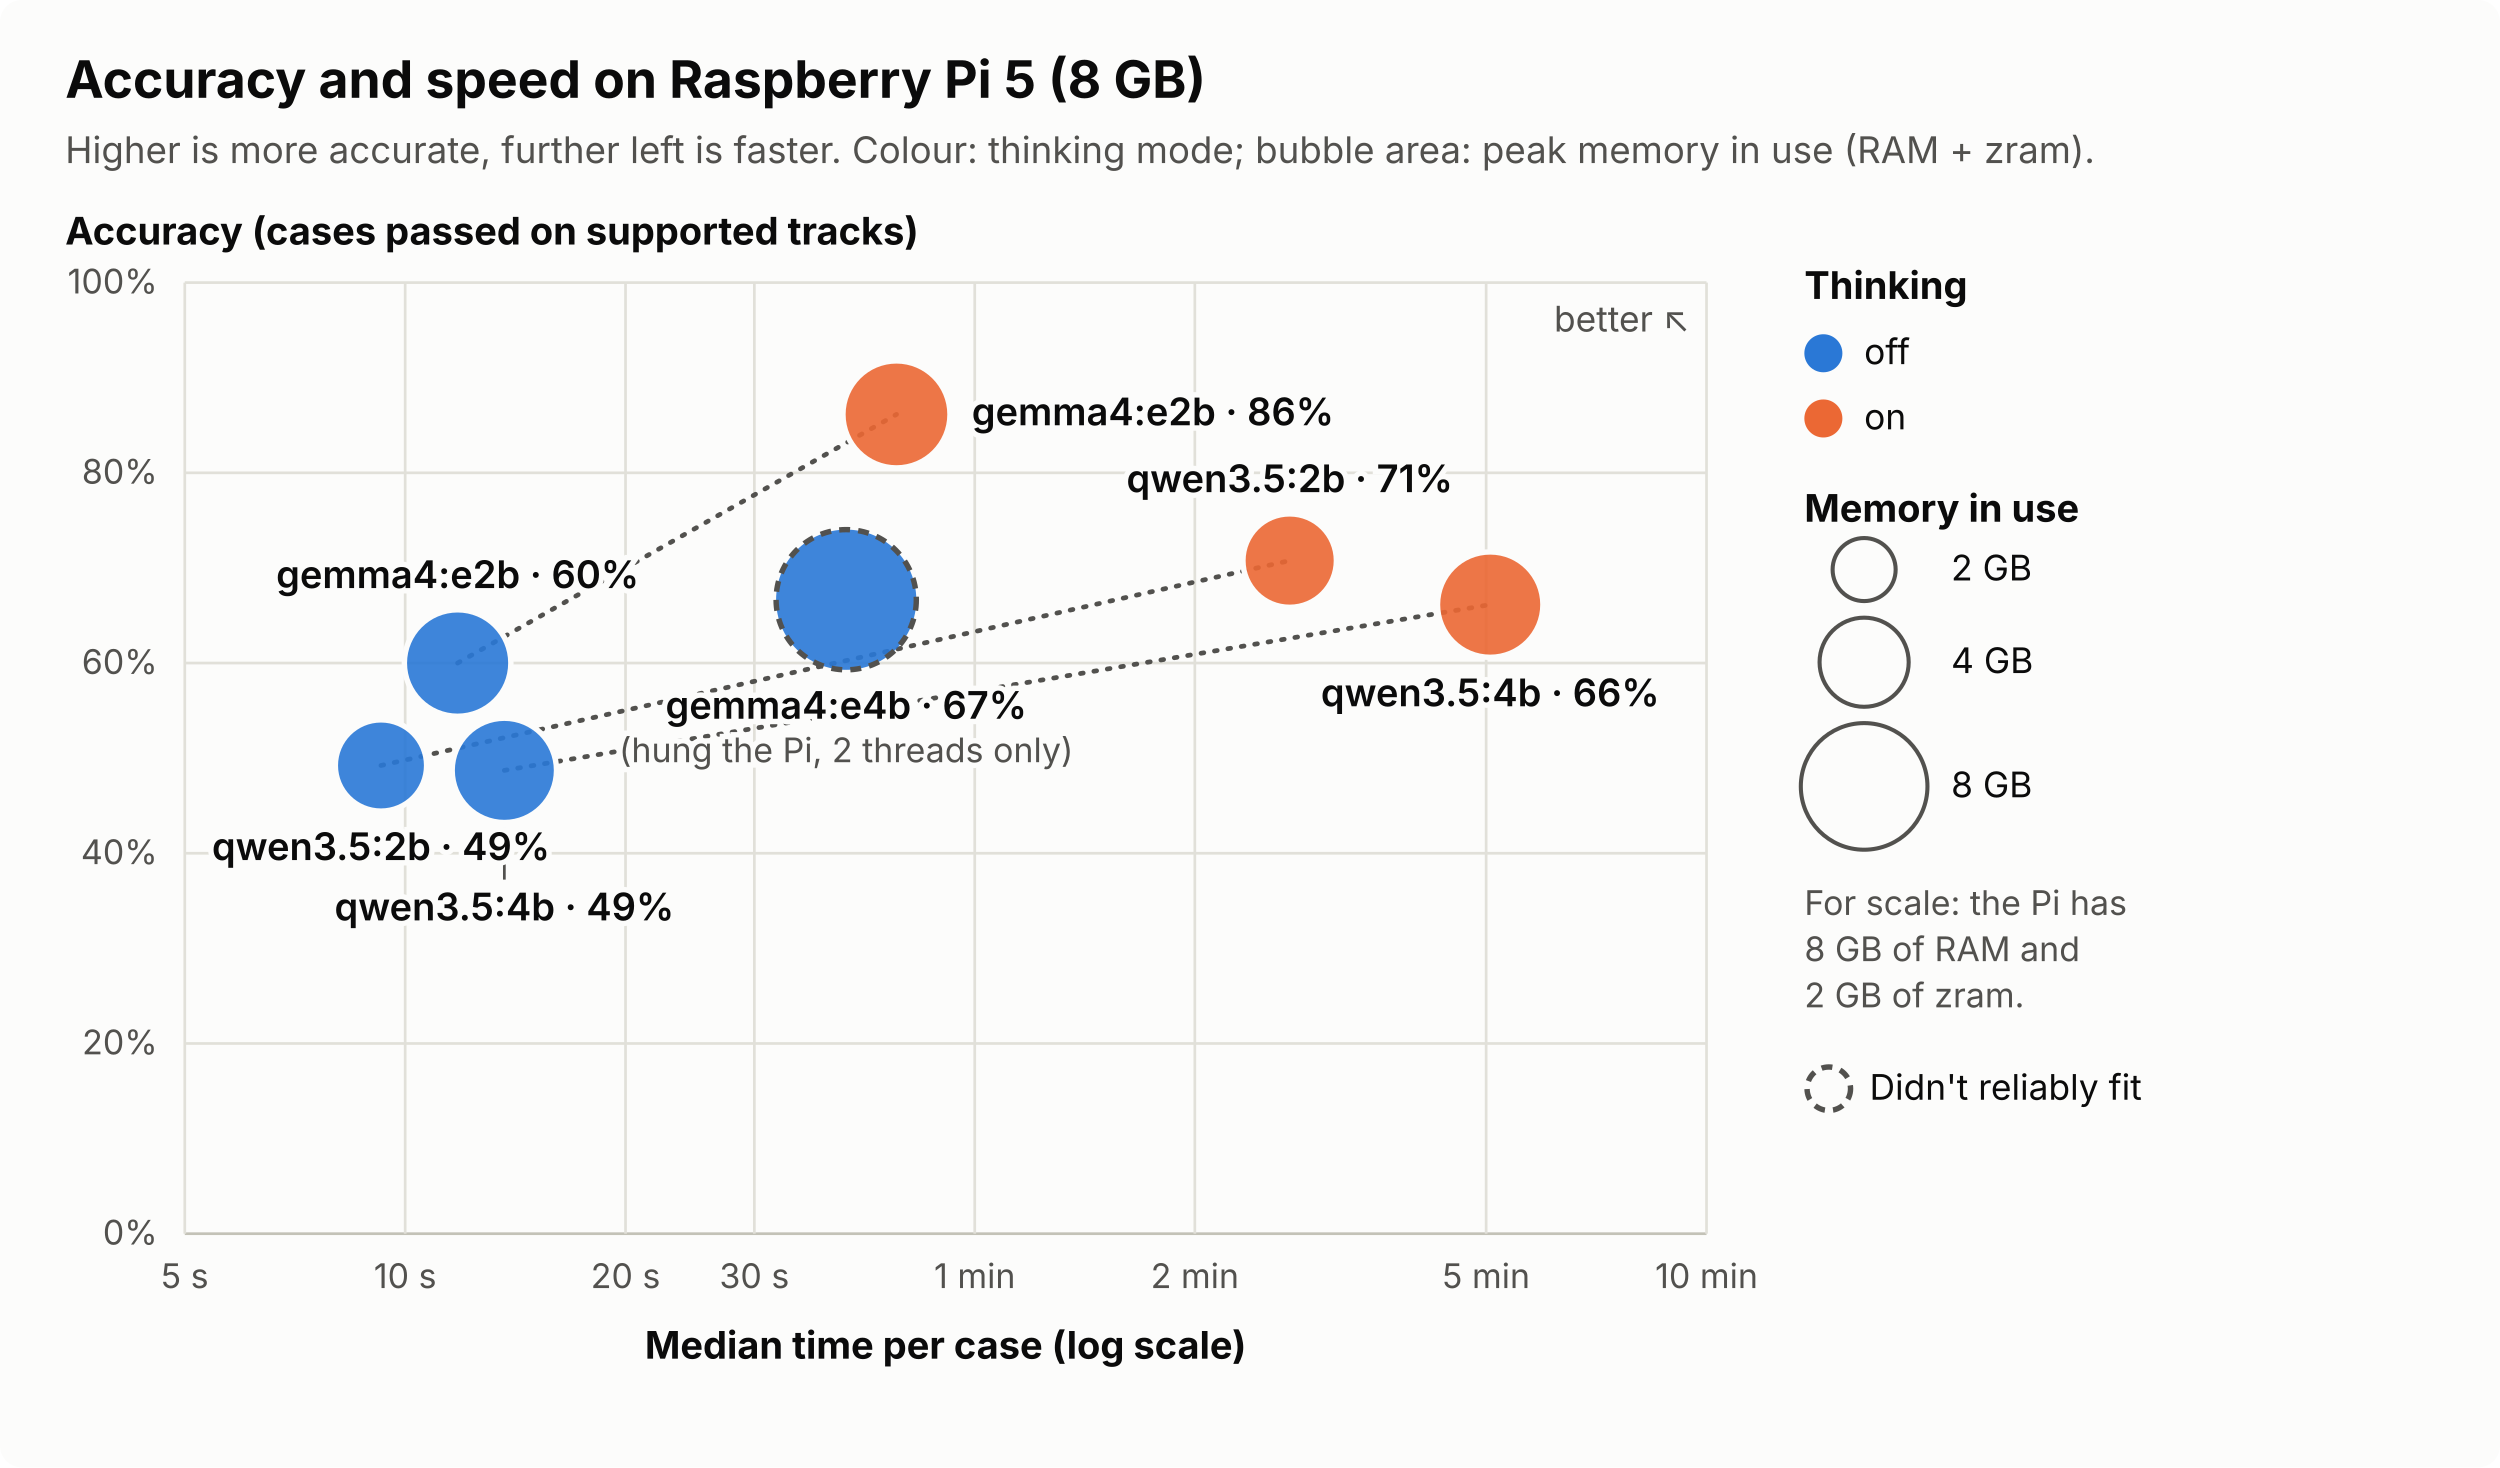
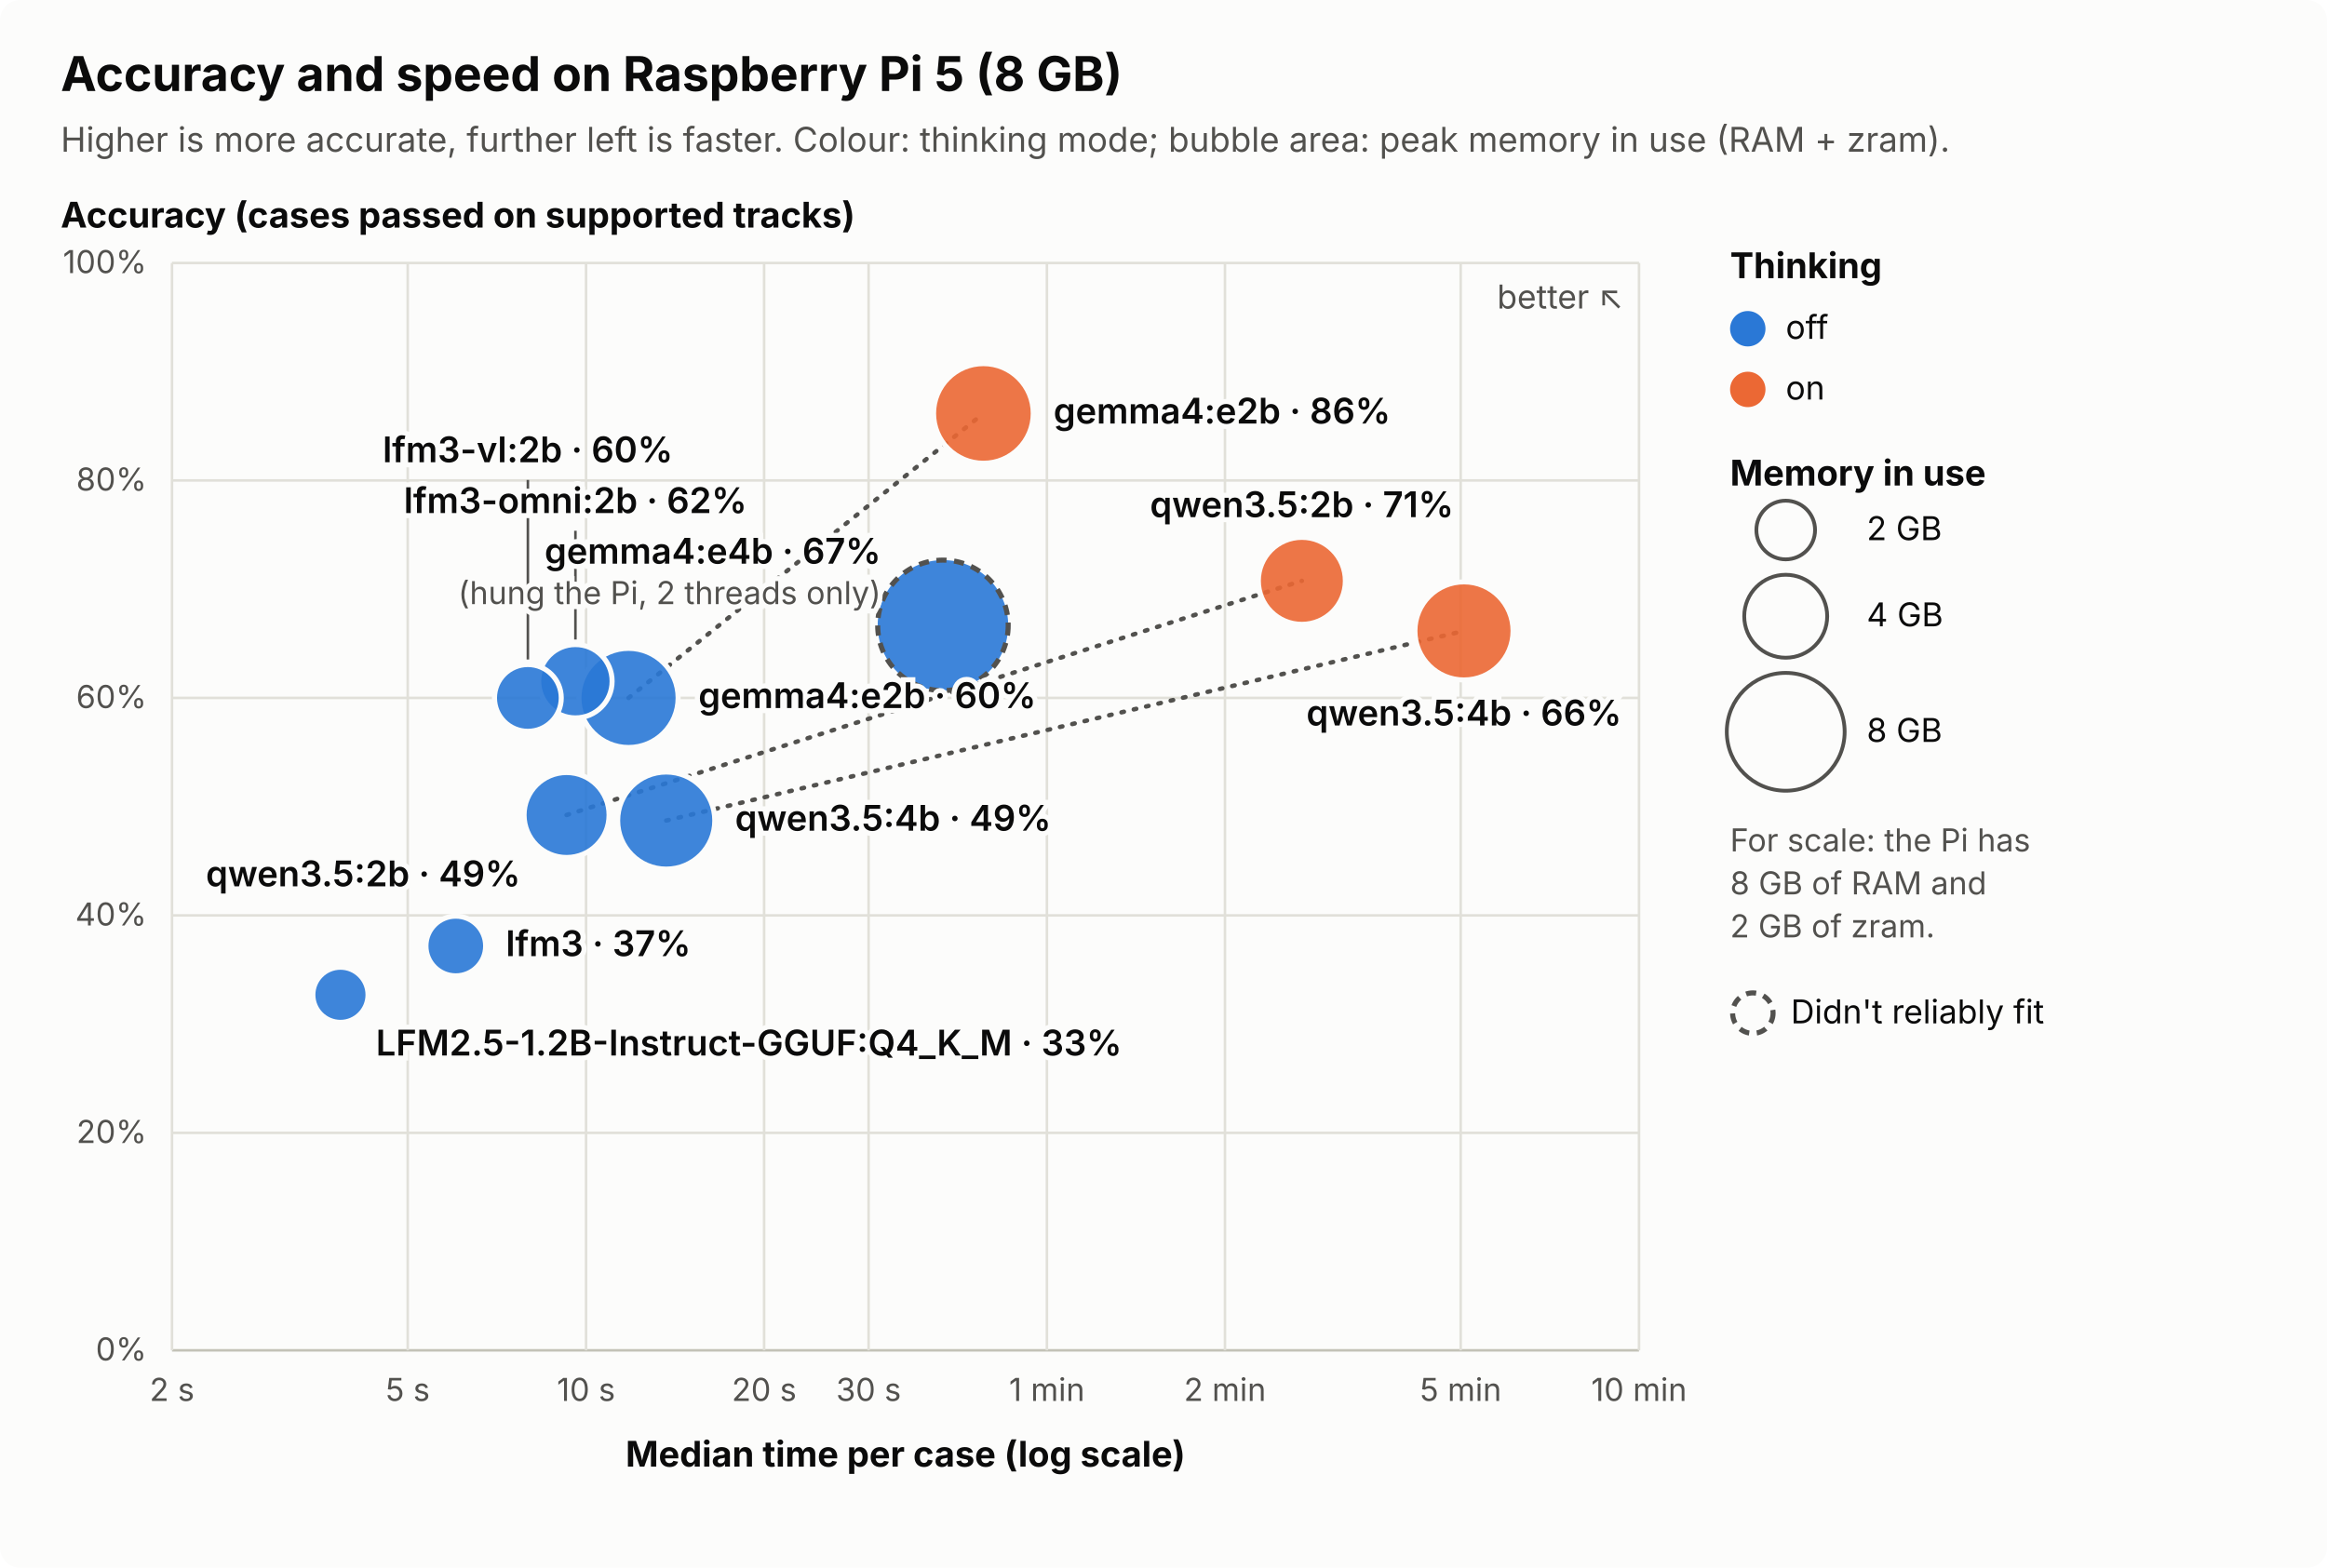
- <svg xmlns="http://www.w3.org/2000/svg" width="920" height="540" viewBox="0 0 920 540" role="img" aria-label="Accuracy and speed on Raspberry Pi 5 (8 GB)">
-   <rect width="920" height="540" rx="8" fill="#fcfcfb" />
+ <svg xmlns="http://www.w3.org/2000/svg" width="920" height="620" viewBox="0 0 920 620" role="img" aria-label="Accuracy and speed on Raspberry Pi 5 (8 GB)">
+   <rect width="920" height="620" rx="8" fill="#fcfcfb" />
  <text x="24.0" y="36.0" font-size="19" font-weight="700" text-anchor="start" fill="#0b0b0b" font-family="system-ui, -apple-system, Segoe UI, sans-serif">Accuracy and speed on Raspberry Pi 5 (8 GB)</text>
  <text x="24.0" y="60.0" font-size="13.5" font-weight="normal" text-anchor="start" fill="#52514e" font-family="system-ui, -apple-system, Segoe UI, sans-serif">Higher is more accurate, further left is faster. Colour: thinking mode; bubble area: peak memory in use (RAM + zram).</text>
-   <line x1="68" x2="628" y1="454.0" y2="454.0" stroke="#c3c2b7" stroke-width="1" />
-   <text x="58.0" y="458.0" font-size="12.5" font-weight="normal" text-anchor="end" fill="#52514e" font-family="system-ui, -apple-system, Segoe UI, sans-serif">0%</text>
-   <line x1="68" x2="628" y1="384.0" y2="384.0" stroke="#e1e0d9" stroke-width="1" />
-   <text x="58.0" y="388.0" font-size="12.5" font-weight="normal" text-anchor="end" fill="#52514e" font-family="system-ui, -apple-system, Segoe UI, sans-serif">20%</text>
-   <line x1="68" x2="628" y1="314.0" y2="314.0" stroke="#e1e0d9" stroke-width="1" />
-   <text x="58.0" y="318.0" font-size="12.5" font-weight="normal" text-anchor="end" fill="#52514e" font-family="system-ui, -apple-system, Segoe UI, sans-serif">40%</text>
-   <line x1="68" x2="628" y1="244.0" y2="244.0" stroke="#e1e0d9" stroke-width="1" />
-   <text x="58.0" y="248.0" font-size="12.5" font-weight="normal" text-anchor="end" fill="#52514e" font-family="system-ui, -apple-system, Segoe UI, sans-serif">60%</text>
-   <line x1="68" x2="628" y1="174.0" y2="174.0" stroke="#e1e0d9" stroke-width="1" />
-   <text x="58.0" y="178.0" font-size="12.5" font-weight="normal" text-anchor="end" fill="#52514e" font-family="system-ui, -apple-system, Segoe UI, sans-serif">80%</text>
-   <line x1="68" x2="628" y1="104.0" y2="104.0" stroke="#e1e0d9" stroke-width="1" />
+   <line x1="68" x2="648" y1="534.0" y2="534.0" stroke="#c3c2b7" stroke-width="1" />
+   <text x="58.0" y="538.0" font-size="12.5" font-weight="normal" text-anchor="end" fill="#52514e" font-family="system-ui, -apple-system, Segoe UI, sans-serif">0%</text>
+   <line x1="68" x2="648" y1="448.0" y2="448.0" stroke="#e1e0d9" stroke-width="1" />
+   <text x="58.0" y="452.0" font-size="12.5" font-weight="normal" text-anchor="end" fill="#52514e" font-family="system-ui, -apple-system, Segoe UI, sans-serif">20%</text>
+   <line x1="68" x2="648" y1="362.0" y2="362.0" stroke="#e1e0d9" stroke-width="1" />
+   <text x="58.0" y="366.0" font-size="12.5" font-weight="normal" text-anchor="end" fill="#52514e" font-family="system-ui, -apple-system, Segoe UI, sans-serif">40%</text>
+   <line x1="68" x2="648" y1="276.0" y2="276.0" stroke="#e1e0d9" stroke-width="1" />
+   <text x="58.0" y="280.0" font-size="12.5" font-weight="normal" text-anchor="end" fill="#52514e" font-family="system-ui, -apple-system, Segoe UI, sans-serif">60%</text>
+   <line x1="68" x2="648" y1="190.0" y2="190.0" stroke="#e1e0d9" stroke-width="1" />
+   <text x="58.0" y="194.0" font-size="12.5" font-weight="normal" text-anchor="end" fill="#52514e" font-family="system-ui, -apple-system, Segoe UI, sans-serif">80%</text>
+   <line x1="68" x2="648" y1="104.0" y2="104.0" stroke="#e1e0d9" stroke-width="1" />
  <text x="58.0" y="108.0" font-size="12.5" font-weight="normal" text-anchor="end" fill="#52514e" font-family="system-ui, -apple-system, Segoe UI, sans-serif">100%</text>
-   <line x1="68.0" x2="68.0" y1="104" y2="454" stroke="#e1e0d9" stroke-width="1" />
-   <text x="68.0" y="474.0" font-size="12.5" font-weight="normal" text-anchor="middle" fill="#52514e" font-family="system-ui, -apple-system, Segoe UI, sans-serif">5 s</text>
-   <line x1="149.1" x2="149.1" y1="104" y2="454" stroke="#e1e0d9" stroke-width="1" />
-   <text x="149.1" y="474.0" font-size="12.5" font-weight="normal" text-anchor="middle" fill="#52514e" font-family="system-ui, -apple-system, Segoe UI, sans-serif">10 s</text>
-   <line x1="230.2" x2="230.2" y1="104" y2="454" stroke="#e1e0d9" stroke-width="1" />
-   <text x="230.2" y="474.0" font-size="12.5" font-weight="normal" text-anchor="middle" fill="#52514e" font-family="system-ui, -apple-system, Segoe UI, sans-serif">20 s</text>
-   <line x1="277.6" x2="277.6" y1="104" y2="454" stroke="#e1e0d9" stroke-width="1" />
-   <text x="277.6" y="474.0" font-size="12.5" font-weight="normal" text-anchor="middle" fill="#52514e" font-family="system-ui, -apple-system, Segoe UI, sans-serif">30 s</text>
-   <line x1="358.7" x2="358.7" y1="104" y2="454" stroke="#e1e0d9" stroke-width="1" />
-   <text x="358.7" y="474.0" font-size="12.5" font-weight="normal" text-anchor="middle" fill="#52514e" font-family="system-ui, -apple-system, Segoe UI, sans-serif">1 min</text>
-   <line x1="439.7" x2="439.7" y1="104" y2="454" stroke="#e1e0d9" stroke-width="1" />
-   <text x="439.7" y="474.0" font-size="12.5" font-weight="normal" text-anchor="middle" fill="#52514e" font-family="system-ui, -apple-system, Segoe UI, sans-serif">2 min</text>
-   <line x1="546.9" x2="546.9" y1="104" y2="454" stroke="#e1e0d9" stroke-width="1" />
-   <text x="546.9" y="474.0" font-size="12.5" font-weight="normal" text-anchor="middle" fill="#52514e" font-family="system-ui, -apple-system, Segoe UI, sans-serif">5 min</text>
-   <line x1="628.0" x2="628.0" y1="104" y2="454" stroke="#e1e0d9" stroke-width="1" />
-   <text x="628.0" y="474.0" font-size="12.5" font-weight="normal" text-anchor="middle" fill="#52514e" font-family="system-ui, -apple-system, Segoe UI, sans-serif">10 min</text>
-   <text x="348.0" y="500.0" font-size="14" font-weight="700" text-anchor="middle" fill="#0b0b0b" font-family="system-ui, -apple-system, Segoe UI, sans-serif">Median time per case (log scale)</text>
+   <line x1="68.0" x2="68.0" y1="104" y2="534" stroke="#e1e0d9" stroke-width="1" />
+   <text x="68.0" y="554.0" font-size="12.5" font-weight="normal" text-anchor="middle" fill="#52514e" font-family="system-ui, -apple-system, Segoe UI, sans-serif">2 s</text>
+   <line x1="161.2" x2="161.2" y1="104" y2="534" stroke="#e1e0d9" stroke-width="1" />
+   <text x="161.2" y="554.0" font-size="12.5" font-weight="normal" text-anchor="middle" fill="#52514e" font-family="system-ui, -apple-system, Segoe UI, sans-serif">5 s</text>
+   <line x1="231.7" x2="231.7" y1="104" y2="534" stroke="#e1e0d9" stroke-width="1" />
+   <text x="231.7" y="554.0" font-size="12.5" font-weight="normal" text-anchor="middle" fill="#52514e" font-family="system-ui, -apple-system, Segoe UI, sans-serif">10 s</text>
+   <line x1="302.1" x2="302.1" y1="104" y2="534" stroke="#e1e0d9" stroke-width="1" />
+   <text x="302.1" y="554.0" font-size="12.5" font-weight="normal" text-anchor="middle" fill="#52514e" font-family="system-ui, -apple-system, Segoe UI, sans-serif">20 s</text>
+   <line x1="343.4" x2="343.4" y1="104" y2="534" stroke="#e1e0d9" stroke-width="1" />
+   <text x="343.4" y="554.0" font-size="12.5" font-weight="normal" text-anchor="middle" fill="#52514e" font-family="system-ui, -apple-system, Segoe UI, sans-serif">30 s</text>
+   <line x1="413.9" x2="413.9" y1="104" y2="534" stroke="#e1e0d9" stroke-width="1" />
+   <text x="413.9" y="554.0" font-size="12.5" font-weight="normal" text-anchor="middle" fill="#52514e" font-family="system-ui, -apple-system, Segoe UI, sans-serif">1 min</text>
+   <line x1="484.3" x2="484.3" y1="104" y2="534" stroke="#e1e0d9" stroke-width="1" />
+   <text x="484.3" y="554.0" font-size="12.5" font-weight="normal" text-anchor="middle" fill="#52514e" font-family="system-ui, -apple-system, Segoe UI, sans-serif">2 min</text>
+   <line x1="577.5" x2="577.5" y1="104" y2="534" stroke="#e1e0d9" stroke-width="1" />
+   <text x="577.5" y="554.0" font-size="12.5" font-weight="normal" text-anchor="middle" fill="#52514e" font-family="system-ui, -apple-system, Segoe UI, sans-serif">5 min</text>
+   <line x1="648.0" x2="648.0" y1="104" y2="534" stroke="#e1e0d9" stroke-width="1" />
+   <text x="648.0" y="554.0" font-size="12.5" font-weight="normal" text-anchor="middle" fill="#52514e" font-family="system-ui, -apple-system, Segoe UI, sans-serif">10 min</text>
+   <text x="358.0" y="580.0" font-size="14" font-weight="700" text-anchor="middle" fill="#0b0b0b" font-family="system-ui, -apple-system, Segoe UI, sans-serif">Median time per case (log scale)</text>
  <text x="24.0" y="90.0" font-size="14" font-weight="700" text-anchor="start" fill="#0b0b0b" font-family="system-ui, -apple-system, Segoe UI, sans-serif">Accuracy (cases passed on supported tracks)</text>
-   <text x="622.0" y="122.0" font-size="13" font-weight="normal" text-anchor="end" fill="#52514e" font-family="system-ui, -apple-system, Segoe UI, sans-serif">better ↖</text>
-   <line x1="168.4" y1="244.0" x2="329.9" y2="152.5" stroke="#52514e" stroke-width="1.75" stroke-dasharray="1 4" stroke-linecap="round" />
-   <line x1="140.2" y1="281.7" x2="474.6" y2="206.3" stroke="#52514e" stroke-width="1.75" stroke-dasharray="1 4" stroke-linecap="round" />
-   <line x1="185.6" y1="283.5" x2="548.4" y2="222.5" stroke="#52514e" stroke-width="1.75" stroke-dasharray="1 4" stroke-linecap="round" />
-   <circle cx="311.4" cy="220.7" r="25.8" fill="#2a78d6" fill-opacity="0.9" stroke="#52514e" stroke-width="2" stroke-dasharray="4 3" />
-   <circle cx="329.9" cy="152.5" r="19.7" fill="#eb6834" fill-opacity="0.9" stroke="#fcfcfb" stroke-width="2" />
-   <circle cx="168.4" cy="244.0" r="19.6" fill="#2a78d6" fill-opacity="0.9" stroke="#fcfcfb" stroke-width="2" />
-   <circle cx="548.4" cy="222.5" r="19.4" fill="#eb6834" fill-opacity="0.9" stroke="#fcfcfb" stroke-width="2" />
-   <circle cx="185.6" cy="283.5" r="19.2" fill="#2a78d6" fill-opacity="0.9" stroke="#fcfcfb" stroke-width="2" />
-   <circle cx="474.6" cy="206.3" r="17.2" fill="#eb6834" fill-opacity="0.9" stroke="#fcfcfb" stroke-width="2" />
-   <circle cx="140.2" cy="281.7" r="16.8" fill="#2a78d6" fill-opacity="0.9" stroke="#fcfcfb" stroke-width="2" />
-   <line x1="185.6" y1="304.7" x2="185.6" y2="323.7" stroke="#52514e" stroke-width="1" />
-   <text x="357.6" y="156.5" font-size="14" font-weight="600" text-anchor="start" fill="#0b0b0b" stroke="#fcfcfb" stroke-width="4" paint-order="stroke" font-family="system-ui, -apple-system, Segoe UI, sans-serif">gemma4:e2b · 86%</text>
-   <text x="474.6" y="181.1" font-size="14" font-weight="600" text-anchor="middle" fill="#0b0b0b" stroke="#fcfcfb" stroke-width="4" paint-order="stroke" font-family="system-ui, -apple-system, Segoe UI, sans-serif">qwen3.5:2b · 71%</text>
-   <text x="311.4" y="264.5" font-size="14" font-weight="600" text-anchor="middle" fill="#0b0b0b" stroke="#fcfcfb" stroke-width="4" paint-order="stroke" font-family="system-ui, -apple-system, Segoe UI, sans-serif">gemma4:e4b · 67%</text>
-   <text x="311.4" y="280.5" font-size="12.5" font-weight="normal" text-anchor="middle" fill="#52514e" stroke="#fcfcfb" stroke-width="4" paint-order="stroke" font-family="system-ui, -apple-system, Segoe UI, sans-serif">(hung the Pi, 2 threads only)</text>
-   <text x="548.4" y="259.9" font-size="14" font-weight="600" text-anchor="middle" fill="#0b0b0b" stroke="#fcfcfb" stroke-width="4" paint-order="stroke" font-family="system-ui, -apple-system, Segoe UI, sans-serif">qwen3.5:4b · 66%</text>
-   <text x="168.4" y="216.4" font-size="14" font-weight="600" text-anchor="middle" fill="#0b0b0b" stroke="#fcfcfb" stroke-width="4" paint-order="stroke" font-family="system-ui, -apple-system, Segoe UI, sans-serif">gemma4:e2b · 60%</text>
-   <text x="140.2" y="316.5" font-size="14" font-weight="600" text-anchor="middle" fill="#0b0b0b" stroke="#fcfcfb" stroke-width="4" paint-order="stroke" font-family="system-ui, -apple-system, Segoe UI, sans-serif">qwen3.5:2b · 49%</text>
-   <text x="185.6" y="338.7" font-size="14" font-weight="600" text-anchor="middle" fill="#0b0b0b" stroke="#fcfcfb" stroke-width="4" paint-order="stroke" font-family="system-ui, -apple-system, Segoe UI, sans-serif">qwen3.5:4b · 49%</text>
-   <text x="664.0" y="110.0" font-size="14" font-weight="700" text-anchor="start" fill="#0b0b0b" font-family="system-ui, -apple-system, Segoe UI, sans-serif">Thinking</text>
-   <circle cx="671" cy="130" r="7" fill="#2a78d6" />
-   <text x="686.0" y="134.0" font-size="13" font-weight="normal" text-anchor="start" fill="#0b0b0b" font-family="system-ui, -apple-system, Segoe UI, sans-serif">off</text>
-   <circle cx="671" cy="154" r="7" fill="#eb6834" />
-   <text x="686.0" y="158.0" font-size="13" font-weight="normal" text-anchor="start" fill="#0b0b0b" font-family="system-ui, -apple-system, Segoe UI, sans-serif">on</text>
-   <text x="664.0" y="192.0" font-size="14" font-weight="700" text-anchor="start" fill="#0b0b0b" font-family="system-ui, -apple-system, Segoe UI, sans-serif">Memory in use</text>
-   <circle cx="686" cy="209.6" r="11.6" fill="none" stroke="#52514e" stroke-width="1.5" />
-   <text x="718.0" y="213.6" font-size="13" font-weight="normal" text-anchor="start" fill="#0b0b0b" font-family="system-ui, -apple-system, Segoe UI, sans-serif">2 GB</text>
-   <circle cx="686" cy="243.7" r="16.4" fill="none" stroke="#52514e" stroke-width="1.5" />
-   <text x="718.0" y="247.7" font-size="13" font-weight="normal" text-anchor="start" fill="#0b0b0b" font-family="system-ui, -apple-system, Segoe UI, sans-serif">4 GB</text>
-   <circle cx="686" cy="289.4" r="23.3" fill="none" stroke="#52514e" stroke-width="1.5" />
-   <text x="718.0" y="293.4" font-size="13" font-weight="normal" text-anchor="start" fill="#0b0b0b" font-family="system-ui, -apple-system, Segoe UI, sans-serif">8 GB</text>
-   <text x="664.0" y="336.7" font-size="12.5" font-weight="normal" text-anchor="start" fill="#52514e" font-family="system-ui, -apple-system, Segoe UI, sans-serif">For scale: the Pi has</text>
-   <text x="664.0" y="353.7" font-size="12.5" font-weight="normal" text-anchor="start" fill="#52514e" font-family="system-ui, -apple-system, Segoe UI, sans-serif">8 GB of RAM and</text>
-   <text x="664.0" y="370.7" font-size="12.5" font-weight="normal" text-anchor="start" fill="#52514e" font-family="system-ui, -apple-system, Segoe UI, sans-serif">2 GB of zram.</text>
-   <circle cx="673" cy="400.653" r="8" fill="none" stroke="#52514e" stroke-width="2" stroke-dasharray="4 3" />
-   <text x="688.0" y="404.7" font-size="13" font-weight="normal" text-anchor="start" fill="#0b0b0b" font-family="system-ui, -apple-system, Segoe UI, sans-serif">Didn't reliably fit</text>
+   <text x="642.0" y="122.0" font-size="13" font-weight="normal" text-anchor="end" fill="#52514e" font-family="system-ui, -apple-system, Segoe UI, sans-serif">better ↖</text>
+   <line x1="248.5" y1="276.0" x2="388.8" y2="163.5" stroke="#52514e" stroke-width="1.75" stroke-dasharray="1 4" stroke-linecap="round" />
+   <line x1="224.0" y1="322.3" x2="514.7" y2="229.7" stroke="#52514e" stroke-width="1.75" stroke-dasharray="1 4" stroke-linecap="round" />
+   <line x1="263.4" y1="324.5" x2="578.8" y2="249.5" stroke="#52514e" stroke-width="1.75" stroke-dasharray="1 4" stroke-linecap="round" />
+   <circle cx="372.8" cy="247.3" r="25.8" fill="#2a78d6" fill-opacity="0.9" stroke="#52514e" stroke-width="2" stroke-dasharray="4 3" />
+   <circle cx="388.8" cy="163.5" r="19.7" fill="#eb6834" fill-opacity="0.9" stroke="#fcfcfb" stroke-width="2" />
+   <circle cx="248.5" cy="276.0" r="19.6" fill="#2a78d6" fill-opacity="0.9" stroke="#fcfcfb" stroke-width="2" />
+   <circle cx="578.8" cy="249.5" r="19.4" fill="#eb6834" fill-opacity="0.9" stroke="#fcfcfb" stroke-width="2" />
+   <circle cx="263.4" cy="324.5" r="19.2" fill="#2a78d6" fill-opacity="0.9" stroke="#fcfcfb" stroke-width="2" />
+   <circle cx="514.7" cy="229.7" r="17.2" fill="#eb6834" fill-opacity="0.9" stroke="#fcfcfb" stroke-width="2" />
+   <circle cx="224.0" cy="322.3" r="16.8" fill="#2a78d6" fill-opacity="0.9" stroke="#fcfcfb" stroke-width="2" />
+   <circle cx="227.5" cy="269.4" r="14.5" fill="#2a78d6" fill-opacity="0.9" stroke="#fcfcfb" stroke-width="2" />
+   <circle cx="208.7" cy="276.0" r="13.2" fill="#2a78d6" fill-opacity="0.9" stroke="#fcfcfb" stroke-width="2" />
+   <circle cx="180.2" cy="374.1" r="11.8" fill="#2a78d6" fill-opacity="0.9" stroke="#fcfcfb" stroke-width="2" />
+   <circle cx="134.6" cy="393.4" r="10.9" fill="#2a78d6" fill-opacity="0.9" stroke="#fcfcfb" stroke-width="2" />
+   <line x1="227.5" y1="252.9" x2="227.5" y2="209.9" stroke="#52514e" stroke-width="1" />
+   <line x1="208.7" y1="260.8" x2="208.7" y2="189.8" stroke="#52514e" stroke-width="1" />
+   <text x="416.5" y="167.5" font-size="14" font-weight="600" text-anchor="start" fill="#0b0b0b" stroke="#fcfcfb" stroke-width="4" paint-order="stroke" font-family="system-ui, -apple-system, Segoe UI, sans-serif">gemma4:e2b · 86%</text>
+   <text x="514.7" y="204.5" font-size="14" font-weight="600" text-anchor="middle" fill="#0b0b0b" stroke="#fcfcfb" stroke-width="4" paint-order="stroke" font-family="system-ui, -apple-system, Segoe UI, sans-serif">qwen3.5:2b · 71%</text>
+   <text x="348.3" y="222.9" font-size="14" font-weight="600" text-anchor="end" fill="#0b0b0b" stroke="#fcfcfb" stroke-width="4" paint-order="stroke" font-family="system-ui, -apple-system, Segoe UI, sans-serif">gemma4:e4b · 67%</text>
+   <text x="348.3" y="238.9" font-size="12.5" font-weight="normal" text-anchor="end" fill="#52514e" stroke="#fcfcfb" stroke-width="4" paint-order="stroke" font-family="system-ui, -apple-system, Segoe UI, sans-serif">(hung the Pi, 2 threads only)</text>
+   <text x="578.8" y="286.9" font-size="14" font-weight="600" text-anchor="middle" fill="#0b0b0b" stroke="#fcfcfb" stroke-width="4" paint-order="stroke" font-family="system-ui, -apple-system, Segoe UI, sans-serif">qwen3.5:4b · 66%</text>
+   <text x="227.5" y="202.9" font-size="14" font-weight="600" text-anchor="middle" fill="#0b0b0b" stroke="#fcfcfb" stroke-width="4" paint-order="stroke" font-family="system-ui, -apple-system, Segoe UI, sans-serif">lfm3-omni:2b · 62%</text>
+   <text x="276.1" y="280.0" font-size="14" font-weight="600" text-anchor="start" fill="#0b0b0b" stroke="#fcfcfb" stroke-width="4" paint-order="stroke" font-family="system-ui, -apple-system, Segoe UI, sans-serif">gemma4:e2b · 60%</text>
+   <text x="208.7" y="182.8" font-size="14" font-weight="600" text-anchor="middle" fill="#0b0b0b" stroke="#fcfcfb" stroke-width="4" paint-order="stroke" font-family="system-ui, -apple-system, Segoe UI, sans-serif">lfm3-vl:2b · 60%</text>
+   <text x="205.8" y="350.5" font-size="14" font-weight="600" text-anchor="end" fill="#0b0b0b" stroke="#fcfcfb" stroke-width="4" paint-order="stroke" font-family="system-ui, -apple-system, Segoe UI, sans-serif">qwen3.5:2b · 49%</text>
+   <text x="290.6" y="328.5" font-size="14" font-weight="600" text-anchor="start" fill="#0b0b0b" stroke="#fcfcfb" stroke-width="4" paint-order="stroke" font-family="system-ui, -apple-system, Segoe UI, sans-serif">qwen3.5:4b · 49%</text>
+   <text x="200.0" y="378.1" font-size="14" font-weight="600" text-anchor="start" fill="#0b0b0b" stroke="#fcfcfb" stroke-width="4" paint-order="stroke" font-family="system-ui, -apple-system, Segoe UI, sans-serif">lfm3 · 37%</text>
+   <text x="148.6" y="417.4" font-size="14" font-weight="600" text-anchor="start" fill="#0b0b0b" stroke="#fcfcfb" stroke-width="4" paint-order="stroke" font-family="system-ui, -apple-system, Segoe UI, sans-serif">LFM2.5-1.2B-Instruct-GGUF:Q4_K_M · 33%</text>
+   <text x="684.0" y="110.0" font-size="14" font-weight="700" text-anchor="start" fill="#0b0b0b" font-family="system-ui, -apple-system, Segoe UI, sans-serif">Thinking</text>
+   <circle cx="691" cy="130" r="7" fill="#2a78d6" />
+   <text x="706.0" y="134.0" font-size="13" font-weight="normal" text-anchor="start" fill="#0b0b0b" font-family="system-ui, -apple-system, Segoe UI, sans-serif">off</text>
+   <circle cx="691" cy="154" r="7" fill="#eb6834" />
+   <text x="706.0" y="158.0" font-size="13" font-weight="normal" text-anchor="start" fill="#0b0b0b" font-family="system-ui, -apple-system, Segoe UI, sans-serif">on</text>
+   <text x="684.0" y="192.0" font-size="14" font-weight="700" text-anchor="start" fill="#0b0b0b" font-family="system-ui, -apple-system, Segoe UI, sans-serif">Memory in use</text>
+   <circle cx="706" cy="209.6" r="11.6" fill="none" stroke="#52514e" stroke-width="1.5" />
+   <text x="738.0" y="213.6" font-size="13" font-weight="normal" text-anchor="start" fill="#0b0b0b" font-family="system-ui, -apple-system, Segoe UI, sans-serif">2 GB</text>
+   <circle cx="706" cy="243.7" r="16.4" fill="none" stroke="#52514e" stroke-width="1.5" />
+   <text x="738.0" y="247.7" font-size="13" font-weight="normal" text-anchor="start" fill="#0b0b0b" font-family="system-ui, -apple-system, Segoe UI, sans-serif">4 GB</text>
+   <circle cx="706" cy="289.4" r="23.3" fill="none" stroke="#52514e" stroke-width="1.5" />
+   <text x="738.0" y="293.4" font-size="13" font-weight="normal" text-anchor="start" fill="#0b0b0b" font-family="system-ui, -apple-system, Segoe UI, sans-serif">8 GB</text>
+   <text x="684.0" y="336.7" font-size="12.5" font-weight="normal" text-anchor="start" fill="#52514e" font-family="system-ui, -apple-system, Segoe UI, sans-serif">For scale: the Pi has</text>
+   <text x="684.0" y="353.7" font-size="12.5" font-weight="normal" text-anchor="start" fill="#52514e" font-family="system-ui, -apple-system, Segoe UI, sans-serif">8 GB of RAM and</text>
+   <text x="684.0" y="370.7" font-size="12.5" font-weight="normal" text-anchor="start" fill="#52514e" font-family="system-ui, -apple-system, Segoe UI, sans-serif">2 GB of zram.</text>
+   <circle cx="693" cy="400.653" r="8" fill="none" stroke="#52514e" stroke-width="2" stroke-dasharray="4 3" />
+   <text x="708.0" y="404.7" font-size="13" font-weight="normal" text-anchor="start" fill="#0b0b0b" font-family="system-ui, -apple-system, Segoe UI, sans-serif">Didn't reliably fit</text>
</svg>
